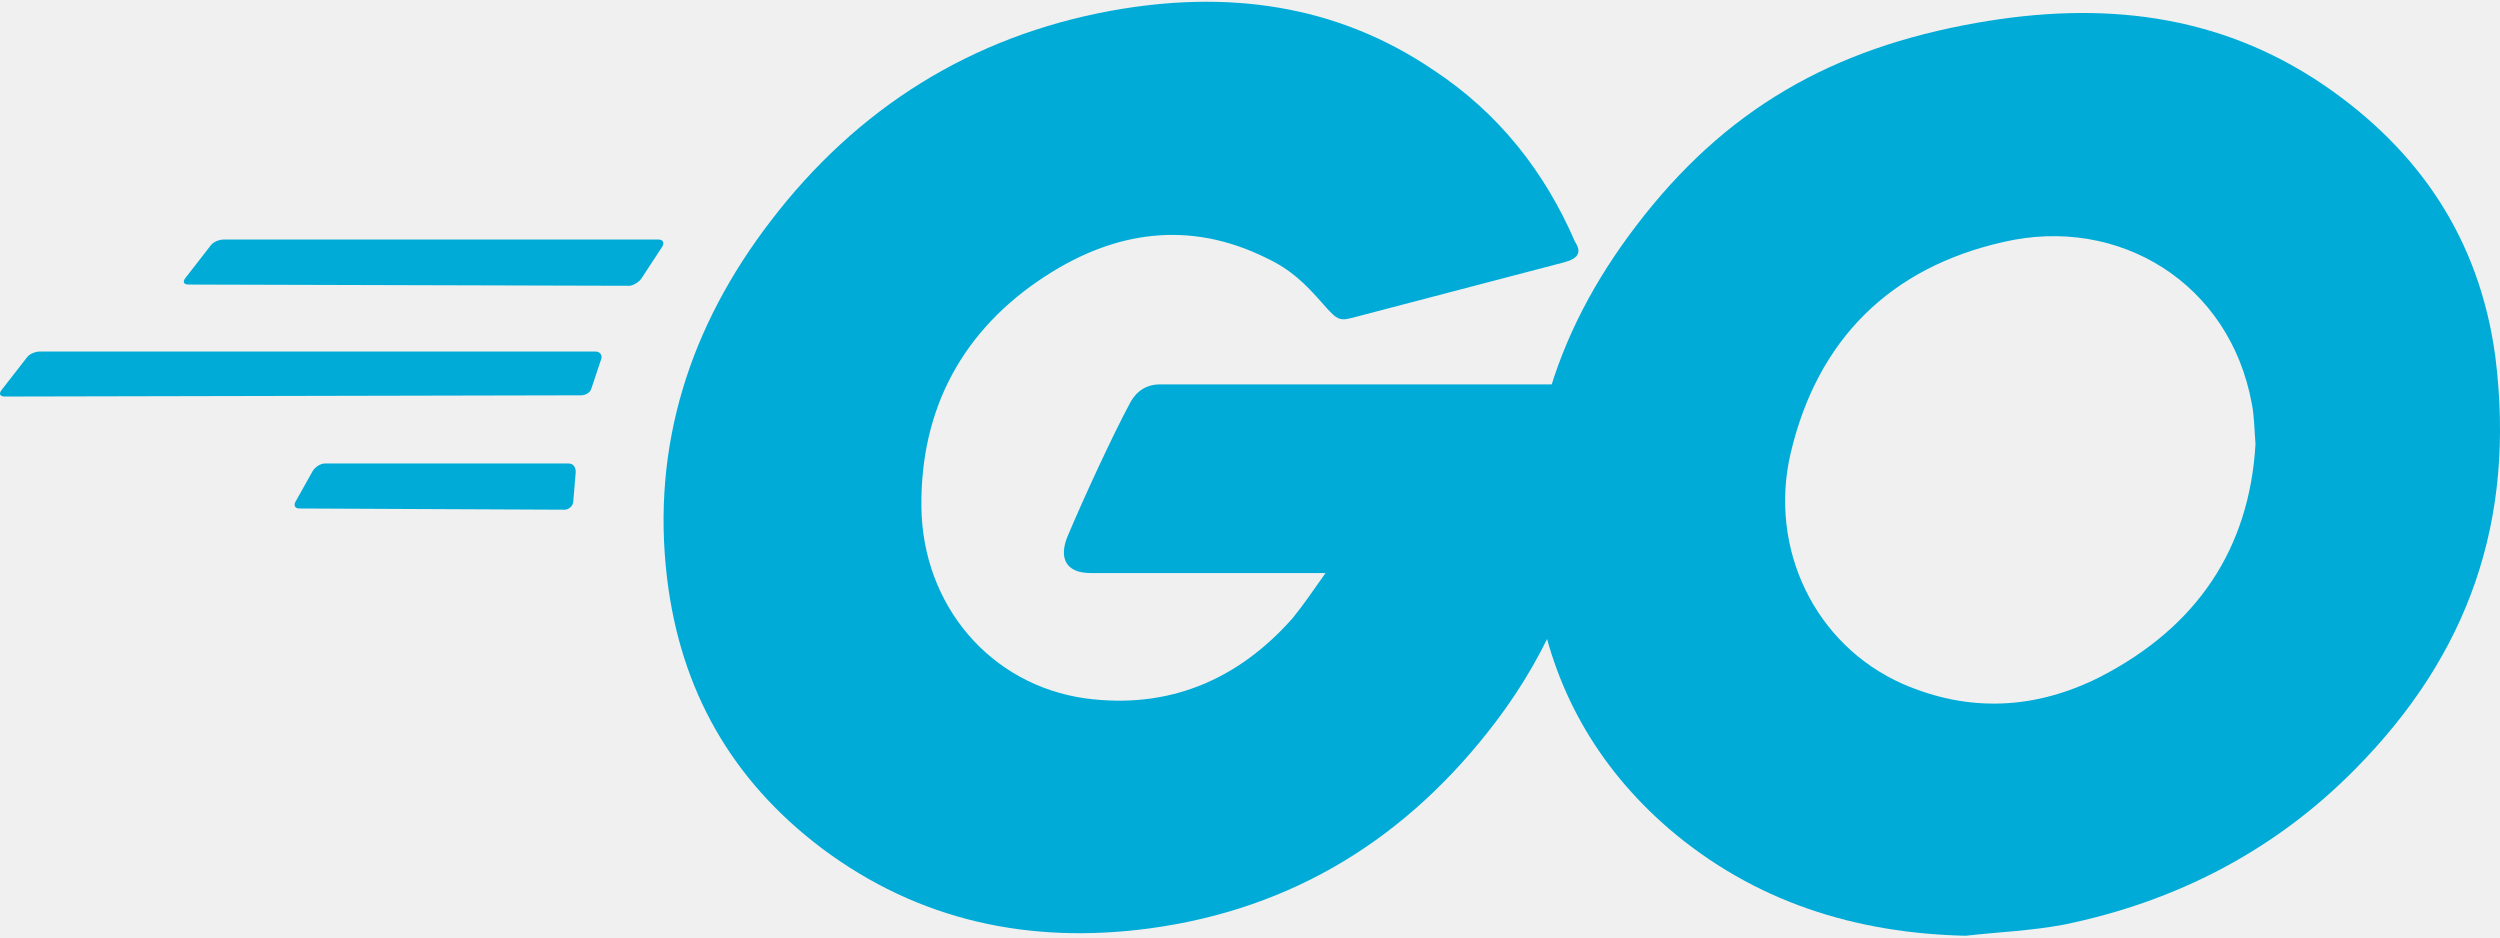
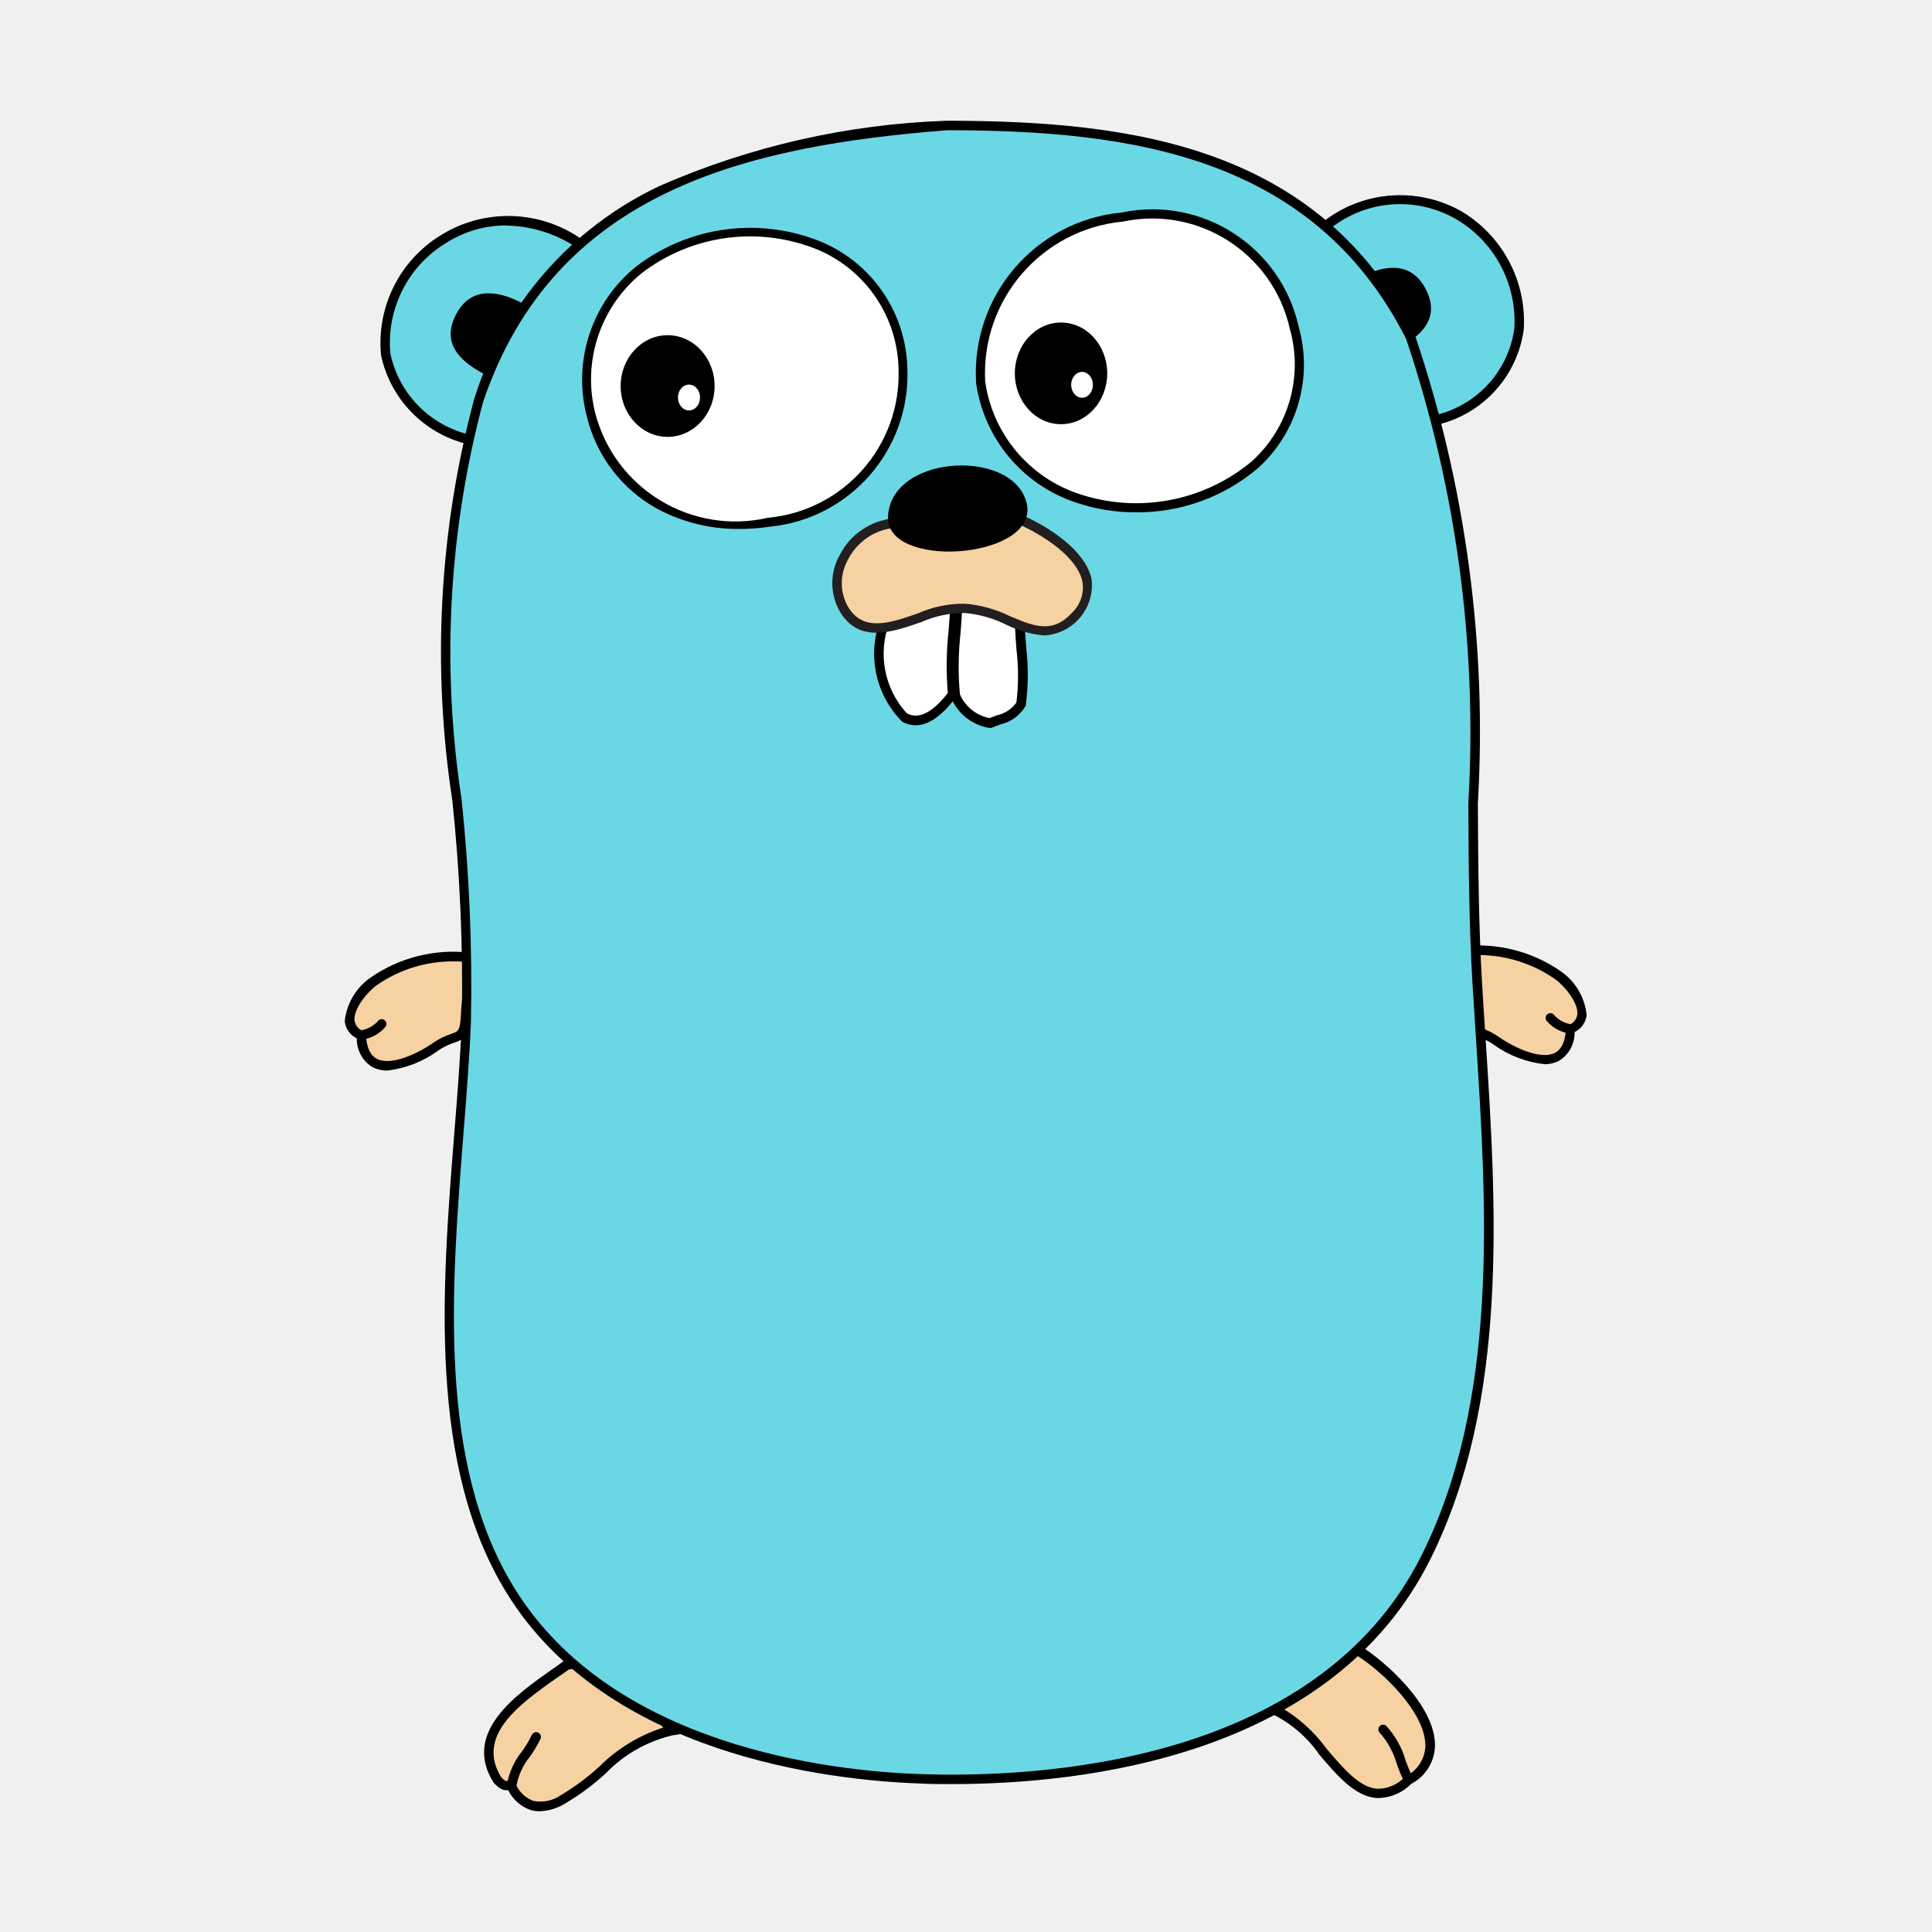
- <svg xmlns="http://www.w3.org/2000/svg" viewBox="0 0 256 95.643" width="256" height="96" fill="#00acd7">
-   <path d="M19.32 28.96c-.5 0-.623-.25-.374-.623l2.617-3.365c.25-.374.872-.623 1.37-.623H67.43c.5 0 .623.374.374.748l-2.12 3.24c-.25.374-.872.748-1.246.748l-45.12-.125zM.5 40.427c-.5 0-.623-.25-.374-.623l2.617-3.365c.25-.374.872-.623 1.37-.623H60.95c.5 0 .748.374.623.748l-.997 2.99c-.125.5-.623.748-1.122.748L.5 40.427zm30.163 11.467c-.5 0-.623-.374-.374-.748l1.745-3.116c.25-.374.748-.748 1.246-.748h24.928c.5 0 .748.374.748.872l-.25 2.99c0 .5-.5.872-.872.872l-27.172-.125zm129.38-25.178L139.1 32.2c-1.87.5-1.994.623-3.615-1.246-1.87-2.12-3.24-3.5-5.858-4.736-7.852-3.864-15.456-2.742-22.56 1.87-8.476 5.484-12.838 13.586-12.714 23.682.125 9.97 6.98 18.198 16.827 19.57 8.476 1.122 15.58-1.87 21.19-8.226 1.122-1.37 2.12-2.867 3.365-4.612H111.68c-2.617 0-3.24-1.62-2.368-3.74 1.62-3.864 4.612-10.345 6.357-13.586.374-.748 1.246-1.994 3.116-1.994h45.37c-.25 3.365-.25 6.73-.748 10.096-1.37 8.974-4.736 17.2-10.22 24.43-8.974 11.84-20.69 19.195-35.523 21.19-12.215 1.62-23.557-.748-33.53-8.226C74.9 79.69 69.675 70.466 68.304 59c-1.62-13.586 2.368-25.8 10.595-36.52 8.85-11.592 20.566-18.946 34.9-21.563 11.716-2.12 22.934-.748 33.03 6.107 6.606 4.362 11.342 10.345 14.46 17.575.748 1.122.25 1.745-1.246 2.12z" />
-   <path d="M201.297 95.643c-11.342-.25-21.688-3.5-30.413-10.97-7.354-6.357-11.966-14.46-13.46-24.056-2.244-14.085 1.62-26.55 10.096-37.642 9.1-11.966 20.067-18.198 34.9-20.815 12.714-2.244 24.68-.997 35.523 6.357 9.847 6.73 15.954 15.83 17.575 27.795 2.12 16.827-2.742 30.537-14.334 42.254-8.226 8.35-18.322 13.586-29.914 15.954-3.365.623-6.73.748-9.97 1.122zm29.665-50.355c-.125-1.62-.125-2.867-.374-4.113-2.244-12.34-13.586-19.32-25.427-16.577-11.592 2.617-19.07 9.97-21.812 21.688-2.244 9.722 2.493 19.57 11.467 23.557 6.855 2.99 13.71 2.617 20.317-.748 9.847-5.1 15.206-13.087 15.83-23.807z" />
+ <svg xmlns="http://www.w3.org/2000/svg" width="800px" height="800px" viewBox="0 0 32 32">
+   <path d="M5.987,17.15c.04.826.865.444,1.239.186.355-.245.459-.041.49-.525a7.937,7.937,0,0,0,.039-.955,2.342,2.342,0,0,0-1.56.4c-.227.165-.651.69-.208.9" style="fill:#f6d2a2;fill-rule:evenodd" />
+   <path d="M6.416,17.732a.527.527,0,0,1-.236-.051.541.541,0,0,1-.27-.482.358.358,0,0,1-.2-.283,1.006,1.006,0,0,1,.432-.727,2.4,2.4,0,0,1,1.613-.413l.068.006,0,.068a5.667,5.667,0,0,1-.023.747c-.006.073-.011.145-.016.218-.022.343-.086.395-.263.456a.975.975,0,0,0-.261.129A1.788,1.788,0,0,1,6.416,17.732Zm1.11-1.808a2.2,2.2,0,0,0-1.286.394c-.162.118-.387.394-.368.584a.219.219,0,0,0,.147.177l.043.02,0,.047c.01.206.072.338.185.394.218.108.624-.058.931-.269a1.127,1.127,0,0,1,.3-.148c.116-.04.14-.049.157-.318,0-.073.01-.146.016-.22a6.148,6.148,0,0,0,.026-.658Q7.6,15.924,7.527,15.924Z" />
+   <path d="M5.987,17.15a.65.65,0,0,0,.329-.185" style="fill:#c6b198;fill-rule:evenodd" />
+   <path d="M5.987,17.229a.079.079,0,0,1-.027-.152l.053-.019a.473.473,0,0,0,.241-.139.079.079,0,1,1,.126.094.615.615,0,0,1-.314.193l-.051.018A.078.078,0,0,1,5.987,17.229Z" />
+   <path d="M7.894,7.309C4.731,6.42,7.083,2.4,9.622,4.052Z" style="fill:#6ad7e5;fill-rule:evenodd" />
+   <path d="M7.934,7.4l-.061-.017a1.927,1.927,0,0,1-1.562-1.5,2.094,2.094,0,0,1,.977-1.979,2.116,2.116,0,0,1,2.378.081l.06.039Zm.449-3.666a1.852,1.852,0,0,0-1.01.3,1.933,1.933,0,0,0-.907,1.823A1.755,1.755,0,0,0,7.854,7.216L9.519,4.079A2.17,2.17,0,0,0,8.383,3.736Z" />
+   <path d="M21.944,3.75c2.5-1.758,4.765,2.209,1.856,3.207Z" style="fill:#6ad7e5;fill-rule:evenodd" />
+   <path d="M23.765,7.052,21.84,3.727l.059-.041a2.066,2.066,0,0,1,2.295-.193,2.122,2.122,0,0,1,1.044,1.965,1.881,1.881,0,0,1-1.413,1.573ZM22.049,3.773,23.836,6.86a1.712,1.712,0,0,0,1.246-1.418,1.961,1.961,0,0,0-.967-1.814A1.857,1.857,0,0,0,22.049,3.773Z" />
+   <path d="M22.483,27.317c.636.393,1.8,1.583.844,2.16-.916.839-1.429-.921-2.234-1.165A2.225,2.225,0,0,1,22.483,27.317Z" style="fill:#f6d2a2;fill-rule:evenodd" />
+   <path d="M22.844,29.781h-.038c-.361-.022-.661-.374-.951-.715a2.041,2.041,0,0,0-.785-.677l-.106-.032.066-.09a2.323,2.323,0,0,1,1.441-1.026l.029,0,.025.015c.407.252,1.247.988,1.243,1.654a.73.73,0,0,1-.393.636A.791.791,0,0,1,22.844,29.781Zm-1.625-1.5a2.505,2.505,0,0,1,.756.687c.281.33.547.642.841.66a.626.626,0,0,0,.457-.2l.012-.009a.578.578,0,0,0,.324-.506c0-.532-.672-1.2-1.144-1.5A2.055,2.055,0,0,0,21.219,28.276Z" />
+   <path d="M23.327,29.556a.079.079,0,0,1-.07-.043,2.918,2.918,0,0,1-.123-.3,1.309,1.309,0,0,0-.286-.518.079.079,0,0,1,.109-.113,1.447,1.447,0,0,1,.325.577,2.806,2.806,0,0,0,.116.28.079.079,0,0,1-.035.106A.078.078,0,0,1,23.327,29.556Z" />
+   <path d="M11.124,28.662c-.746.115-1.166.789-1.788,1.131-.586.35-.811-.112-.863-.206-.092-.042-.084.039-.226-.1C7.7,28.625,8.812,28,9.39,27.572,10.195,27.409,10.7,28.107,11.124,28.662Z" style="fill:#f6d2a2;fill-rule:evenodd" />
+   <path d="M8.939,30a.535.535,0,0,1-.141-.018.647.647,0,0,1-.38-.33H8.4c-.066,0-.115-.014-.213-.113l-.011-.013c-.523-.826.367-1.453.957-1.868.074-.052.144-.1.207-.148l.014-.01.017,0c.829-.168,1.353.518,1.773,1.069l.119.155-.131.02a2.263,2.263,0,0,0-1.105.634,4.023,4.023,0,0,1-.657.488A.859.859,0,0,1,8.939,30Zm-.527-.506a.213.213,0,0,1,.092.021l.023.011.02.035a.509.509,0,0,0,.292.269.6.6,0,0,0,.456-.1,3.909,3.909,0,0,0,.633-.471,2.629,2.629,0,0,1,1.056-.644c-.4-.526-.862-1.094-1.562-.963-.061.044-.127.091-.2.139-.6.424-1.352.952-.919,1.648.062.062.077.061.09.061Z" />
+   <path d="M8.472,29.665H8.465a.079.079,0,0,1-.072-.085,1.2,1.2,0,0,1,.253-.572,1.852,1.852,0,0,0,.165-.276.079.079,0,0,1,.144.064,1.992,1.992,0,0,1-.178.3,1.065,1.065,0,0,0-.226.5A.079.079,0,0,1,8.472,29.665Z" />
+   <path d="M8.026,6.2c-.417-.221-.723-.52-.468-1,.236-.447.675-.4,1.092-.178Z" style="fill-rule:evenodd" />
+   <path d="M23.141,5.778c.417-.221.723-.52.468-1-.236-.447-.675-.4-1.092-.178Z" style="fill-rule:evenodd" />
+   <path d="M26.013,17.046c-.04.826-.865.444-1.239.186-.355-.245-.459-.041-.49-.525a7.936,7.936,0,0,1-.039-.955,2.342,2.342,0,0,1,1.56.4c.227.165.651.69.208.9" style="fill:#f6d2a2;fill-rule:evenodd" />
+   <path d="M25.584,17.627a1.788,1.788,0,0,1-.854-.331.975.975,0,0,0-.261-.129c-.177-.062-.241-.114-.263-.456,0-.073-.01-.145-.016-.218a5.676,5.676,0,0,1-.023-.747l0-.068.068-.006a2.4,2.4,0,0,1,1.613.413,1.006,1.006,0,0,1,.432.727.358.358,0,0,1-.2.283.541.541,0,0,1-.27.482A.527.527,0,0,1,25.584,17.627Zm-1.263-1.8a6.148,6.148,0,0,0,.026.658c.006.073.011.146.016.22.017.269.041.277.157.318a1.127,1.127,0,0,1,.3.148c.306.212.713.377.931.269.113-.056.175-.188.185-.394l0-.047.043-.02a.219.219,0,0,0,.147-.177c.018-.19-.206-.466-.368-.584A2.232,2.232,0,0,0,24.321,15.824Z" />
+   <path d="M26.013,17.046a.65.65,0,0,1-.329-.185" style="fill:#c6b198;fill-rule:evenodd" />
+   <path d="M26.013,17.124a.078.078,0,0,1-.027,0l-.051-.018a.614.614,0,0,1-.314-.193.079.079,0,1,1,.126-.094.473.473,0,0,0,.241.139l.053.019a.079.079,0,0,1-.027.152Z" />
+   <path d="M15.683,2.079c3.166,0,6.134.453,7.681,3.495,1.389,3.409.895,7.086,1.107,10.689.182,3.094.585,6.668-.85,9.536-1.51,3.016-5.283,3.775-8.392,3.664-2.442-.087-5.391-.884-6.769-3.115-1.617-2.617-.851-6.509-.734-9.421.139-3.449-.934-6.91.2-10.285,1.176-3.5,4.346-4.293,7.758-4.563" style="fill:#6ad7e5;fill-rule:evenodd" />
+   <path d="M15.77,29.55c-.2,0-.38,0-.543-.01-1.5-.054-5.176-.469-6.833-3.152-1.307-2.116-1.074-5.041-.869-7.622.052-.649.1-1.263.124-1.843a29.673,29.673,0,0,0-.157-3.666,16.216,16.216,0,0,1,.36-6.641,5.812,5.812,0,0,1,3.08-3.539A12.948,12.948,0,0,1,15.677,2h.006c3.091,0,6.17.429,7.751,3.538l0,.006a20.518,20.518,0,0,1,1.044,7.762c.005.969.011,1.972.068,2.952.017.3.037.6.057.9.184,2.841.392,6.062-.915,8.673C22.059,29.092,17.947,29.55,15.77,29.55ZM15.686,2.157c-3.294.261-6.5.988-7.687,4.509a16.1,16.1,0,0,0-.353,6.578A29.788,29.788,0,0,1,7.8,16.93c-.024.584-.072,1.2-.124,1.85-.2,2.557-.434,5.455.846,7.527,1.618,2.619,5.228,3.025,6.705,3.077,1.922.069,6.579-.147,8.318-3.621,1.288-2.573,1.081-5.771.9-8.592-.02-.3-.039-.606-.057-.9-.058-.984-.063-1.989-.068-2.96a20.408,20.408,0,0,0-1.031-7.7C21.75,2.576,18.725,2.158,15.686,2.157Z" />
+   <path d="M16.242,6.329c.568,3.3,5.97,2.431,5.194-.9-.7-2.988-5.383-2.161-5.194.9" style="fill:#ffffff;fill-rule:evenodd" />
+   <path d="M18.808,8.485a3.025,3.025,0,0,1-.988-.162,2.444,2.444,0,0,1-1.653-1.982V6.333a2.672,2.672,0,0,1,2.416-2.814A2.482,2.482,0,0,1,21.51,5.41a2.312,2.312,0,0,1-.673,2.343A3.072,3.072,0,0,1,18.808,8.485ZM16.318,6.32A2.3,2.3,0,0,0,17.87,8.18a2.987,2.987,0,0,0,2.865-.54,2.165,2.165,0,0,0,.627-2.2A2.335,2.335,0,0,0,18.6,3.67,2.524,2.524,0,0,0,16.318,6.32Z" />
+   <path d="M9.788,6.863C10.524,9.74,15.13,9,14.956,6.118c-.208-3.456-5.873-2.789-5.169.745" style="fill:#ffffff;fill-rule:evenodd" />
+   <path d="M12.245,8.761A2.826,2.826,0,0,1,10.9,8.435,2.384,2.384,0,0,1,9.716,6.882v0a2.411,2.411,0,0,1,.826-2.472,3.107,3.107,0,0,1,3.087-.394,2.335,2.335,0,0,1,1.4,2.1,2.529,2.529,0,0,1-2.29,2.609A3.2,3.2,0,0,1,12.245,8.761ZM9.86,6.847a2.4,2.4,0,0,0,2.858,1.729,2.385,2.385,0,0,0,2.165-2.454,2.193,2.193,0,0,0-1.314-1.976,2.953,2.953,0,0,0-2.935.374A2.269,2.269,0,0,0,9.86,6.847Z" />
+   <path d="M16.894,10.294a7.45,7.45,0,0,1,.016,1.369c-.11.207-.325.229-.51.313a.751.751,0,0,1-.575-.449,9.72,9.72,0,0,1,.041-1.549Z" style="fill:#ffffff;fill-rule:evenodd" />
+   <path d="M16.411,12.057l-.023,0a.828.828,0,0,1-.635-.5l0-.01v-.011a5.2,5.2,0,0,1,.009-1.063c.013-.163.026-.331.031-.5l0-.1,1.181.362v.058c0,.142.012.289.024.444a3.746,3.746,0,0,1-.008.939l0,.012-.006.011a.658.658,0,0,1-.414.3c-.047.017-.091.032-.134.052Zm-.509-.551a.671.671,0,0,0,.488.388c.041-.017.083-.032.123-.047a.525.525,0,0,0,.322-.211,3.683,3.683,0,0,0,0-.887c-.01-.137-.02-.268-.023-.4l-.875-.268c-.007.136-.017.271-.027.4A5.05,5.05,0,0,0,15.9,11.506Z" />
+   <ellipse cx="11.058" cy="6.394" rx="0.778" ry="0.842" />
+   <ellipse cx="11.412" cy="6.584" rx="0.183" ry="0.214" style="fill:#fff" />
+   <ellipse cx="17.574" cy="6.184" rx="0.765" ry="0.842" />
+   <ellipse cx="17.922" cy="6.374" rx="0.18" ry="0.214" style="fill:#fff" />
+   <path d="M14.671,10.247c-.339.822.189,2.467,1.11,1.254a9.72,9.72,0,0,1,.041-1.549Z" style="fill:#ffffff;fill-rule:evenodd" />
+   <path d="M15.166,12.013a.451.451,0,0,1-.226-.062,1.6,1.6,0,0,1-.341-1.733l.015-.036L15.9,9.85l0,.1c-.005.17-.019.34-.032.5a5,5,0,0,0-.01,1.031l0,.032-.019.026C15.574,11.9,15.345,12.013,15.166,12.013Zm-.436-1.7a1.458,1.458,0,0,0,.288,1.5c.238.136.5-.1.681-.335a5.349,5.349,0,0,1,.013-1.031c.01-.129.02-.261.027-.392Z" />
+   <path d="M14.787,8.663a1,1,0,0,0-.821,1.4c.435.788,1.407-.07,2.013.011.7.014,1.268.737,1.827.131.622-.674-.268-1.331-.964-1.624Z" style="fill:#f6d2a2;fill-rule:evenodd" />
+   <path d="M17.308,10.526a1.727,1.727,0,0,1-.641-.179,1.928,1.928,0,0,0-.689-.194h-.009a1.749,1.749,0,0,0-.712.152c-.491.17-1.048.362-1.36-.2a.946.946,0,0,1,.014-.917,1.118,1.118,0,0,1,.869-.6h0L16.857,8.5l.016.007c.517.218,1.106.617,1.207,1.083a.836.836,0,0,1-.772.934ZM15.985,10a2.056,2.056,0,0,1,.743.206c.393.165.7.295,1.021-.05a.58.58,0,0,0,.178-.528c-.087-.4-.642-.769-1.1-.964l-2.036.081a.973.973,0,0,0-.742.517.792.792,0,0,0-.015.767c.248.449.7.294,1.17.13A1.856,1.856,0,0,1,15.985,10Z" style="fill:#231f20" />
+   <path d="M14.708,8.63C14.661,7.535,16.75,7.4,17,8.315s-2.186,1.128-2.289.316Z" style="fill-rule:evenodd" />
</svg>
